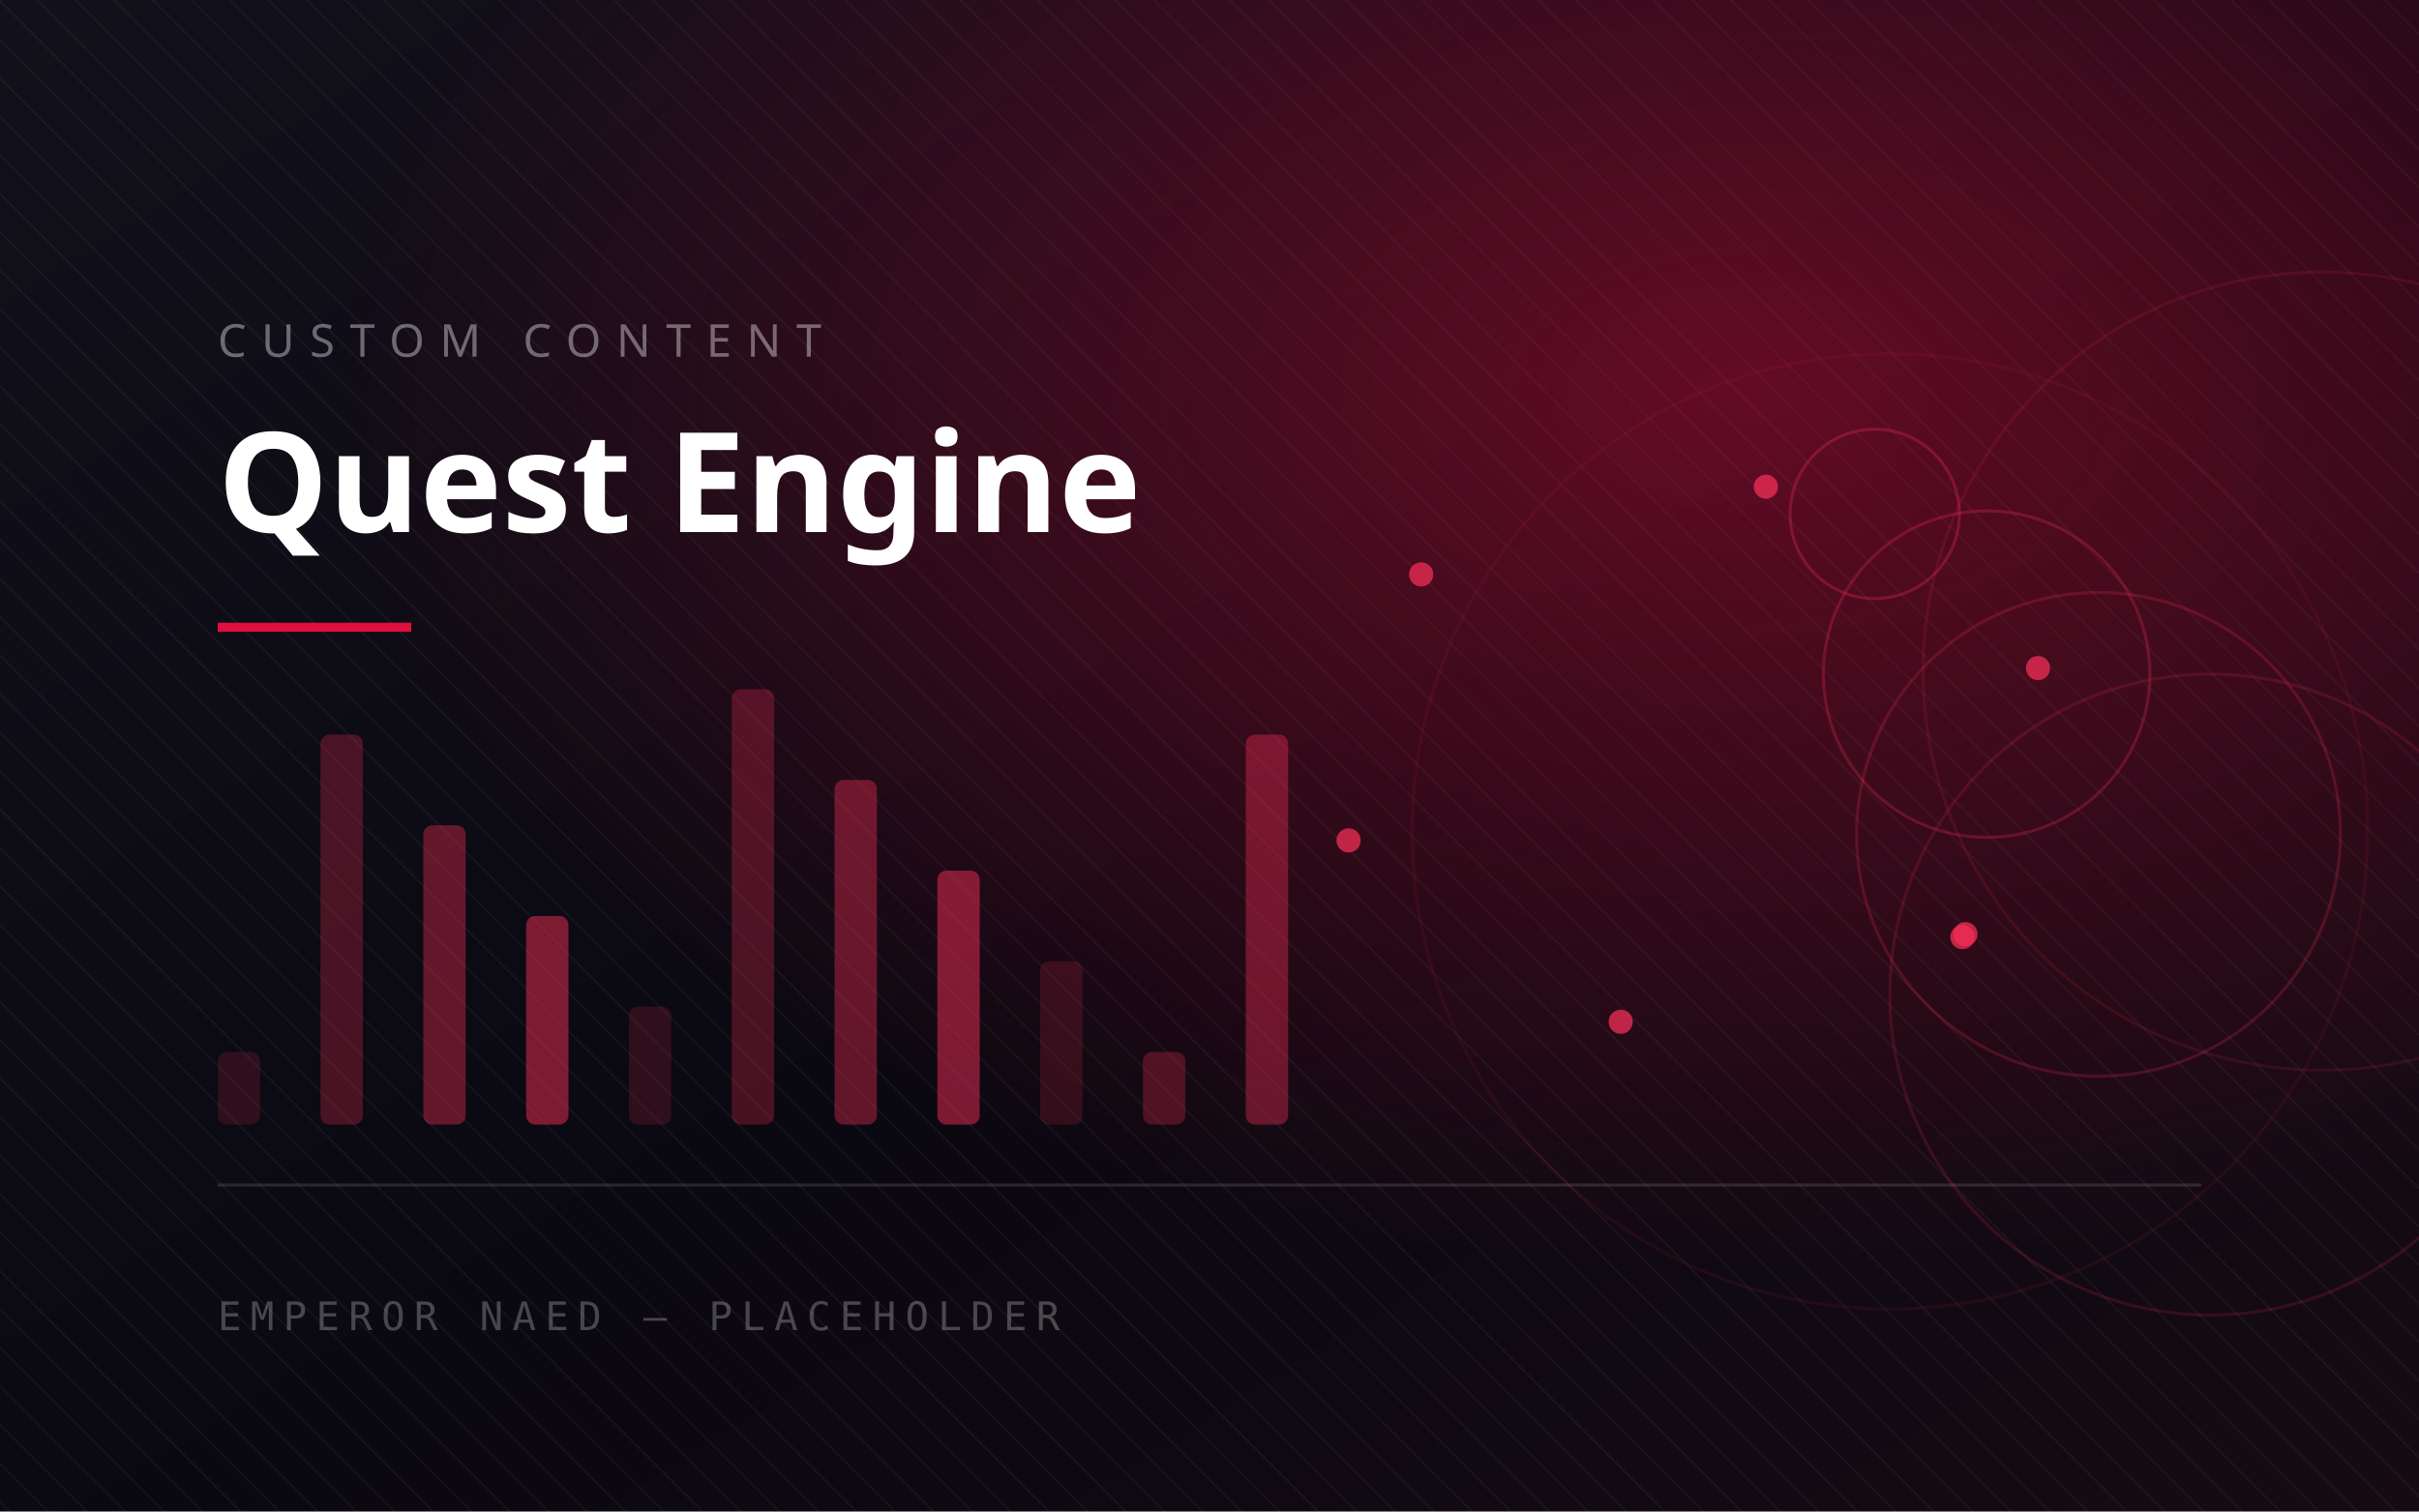
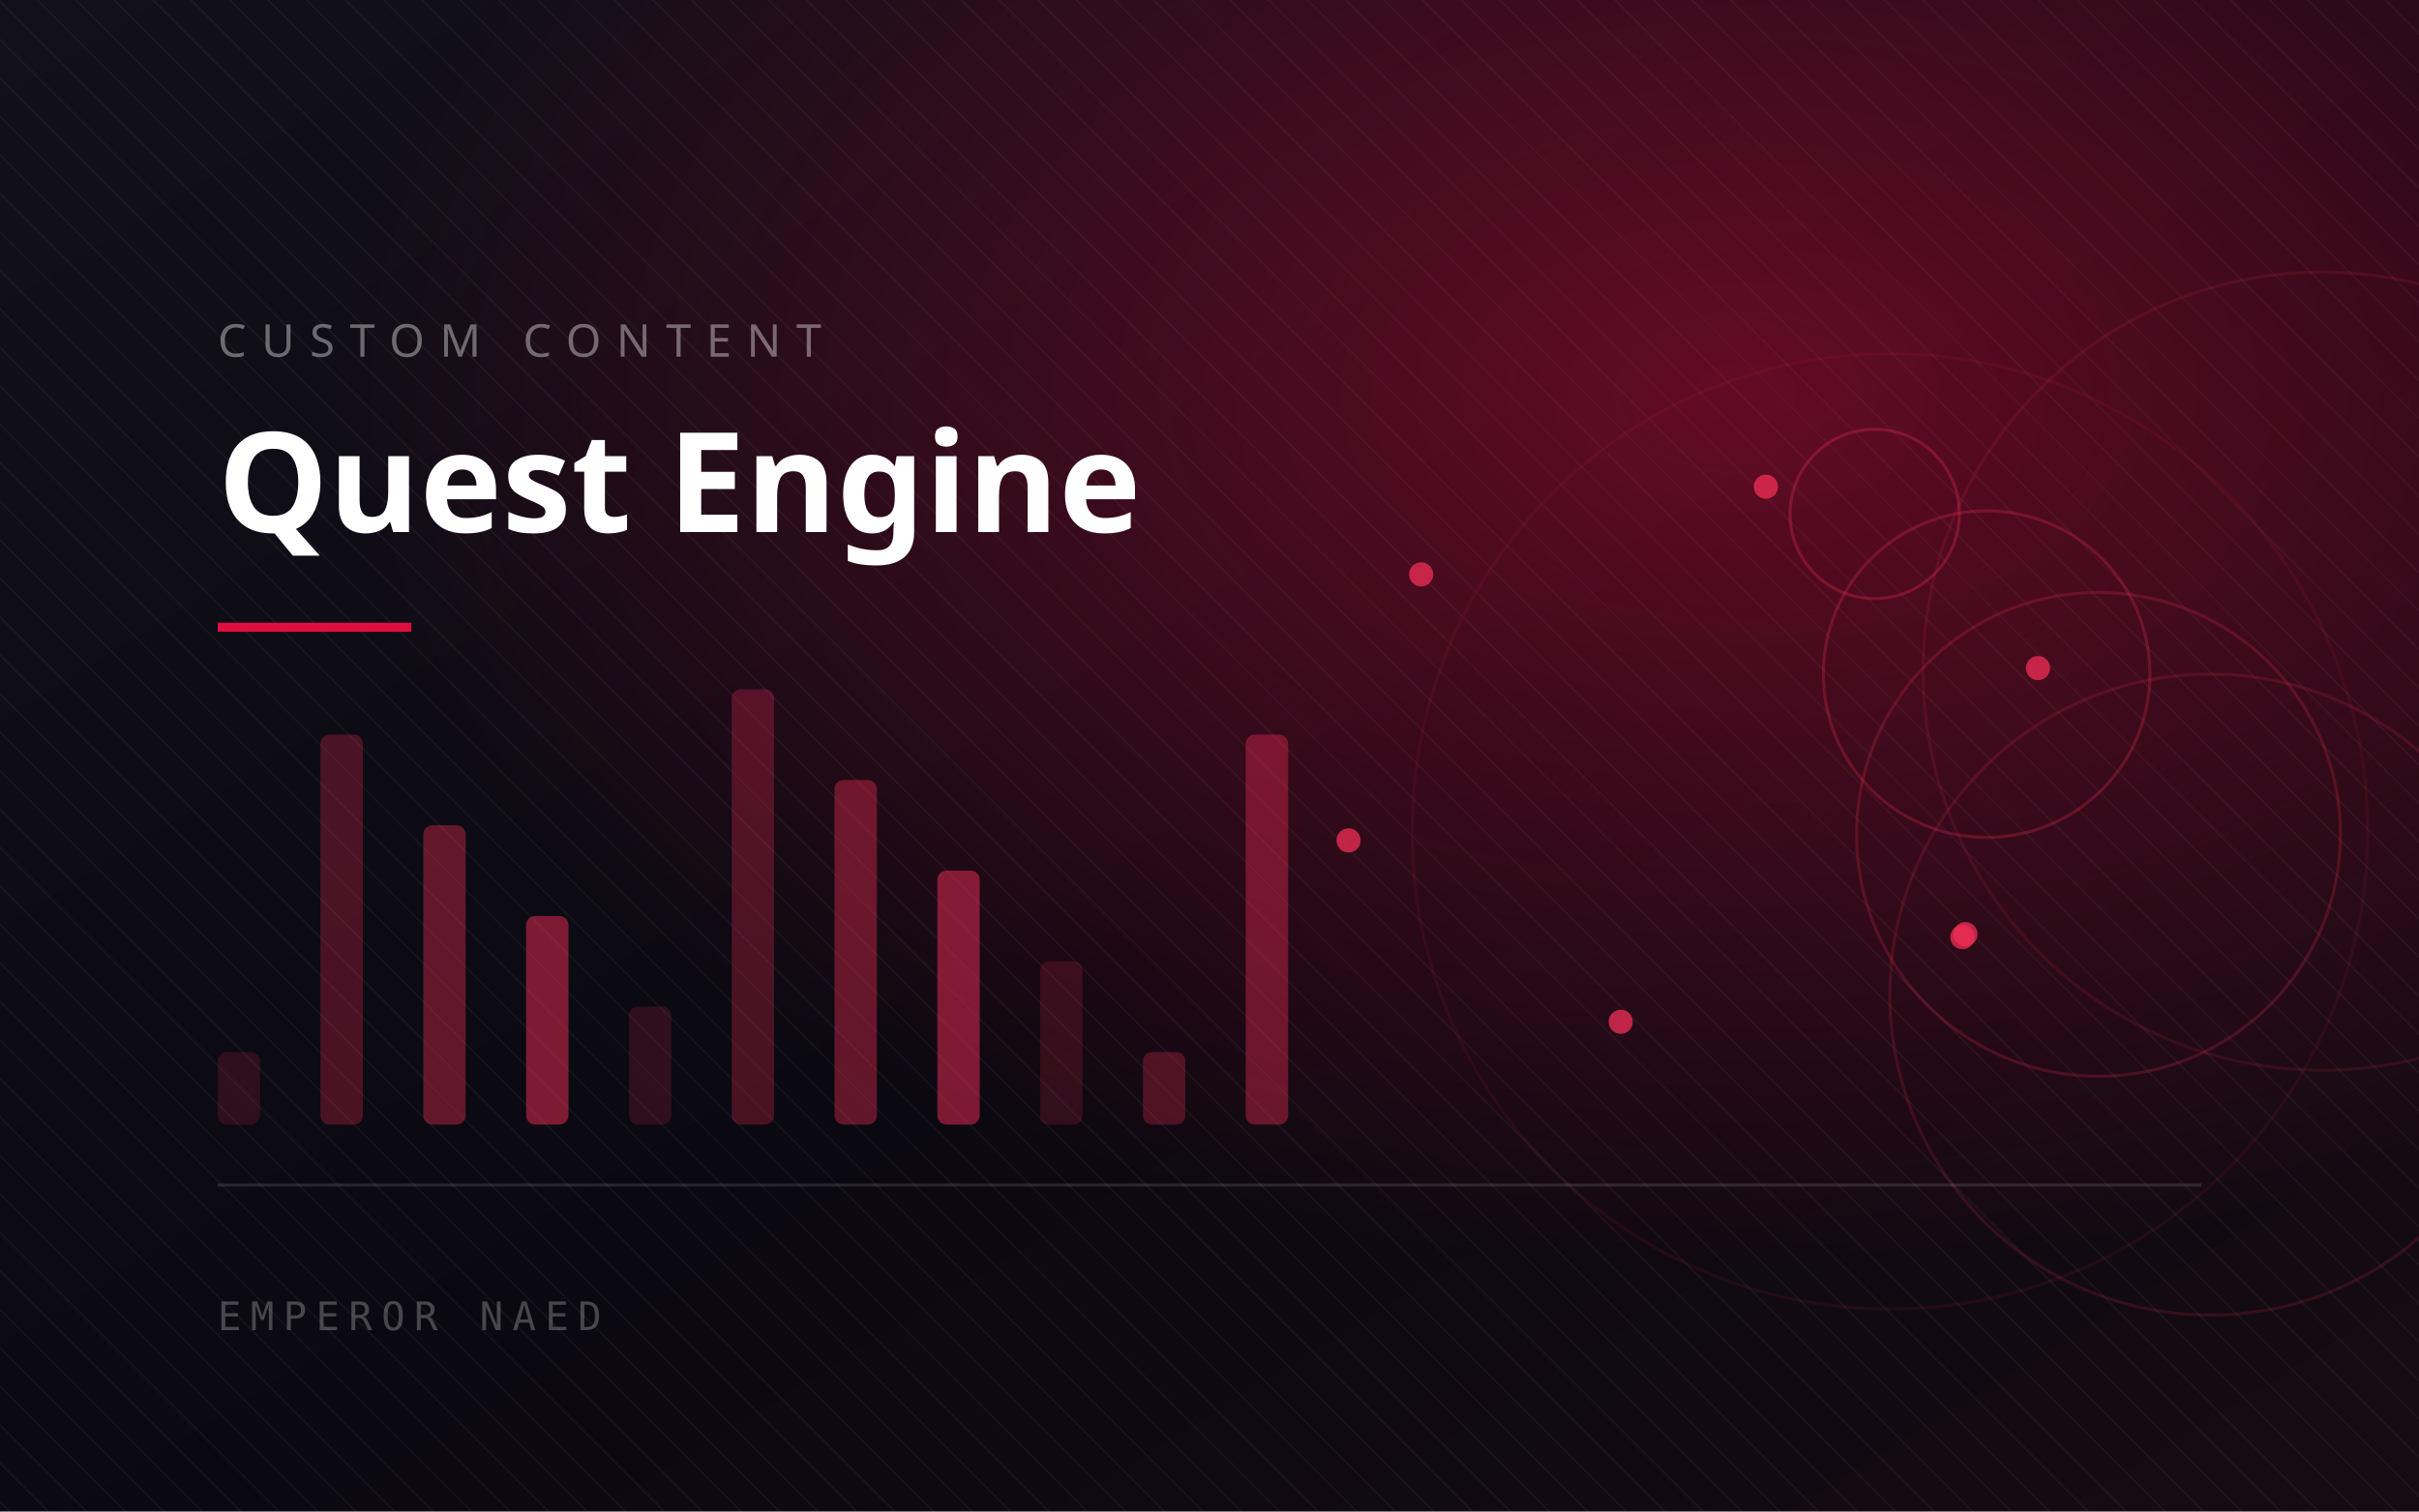
<svg xmlns="http://www.w3.org/2000/svg" width="800" height="500" viewBox="0 0 800 500" role="img" aria-label="Quest Engine">
  <defs>
    <linearGradient id="bg" x1="0" y1="0" x2="1" y2="1">
      <stop offset="0%" stop-color="#12101a" />
      <stop offset="55%" stop-color="#0a0810" />
      <stop offset="100%" stop-color="#160b13" />
    </linearGradient>
    <radialGradient id="glow" cx="72%" cy="26%" r="58%">
      <stop offset="0%" stop-color="rgba(222,15,63,0.42)" />
      <stop offset="100%" stop-color="rgba(222,15,63,0)" />
    </radialGradient>
    <pattern id="hatch" width="9" height="9" patternTransform="rotate(135)" patternUnits="userSpaceOnUse">
      <line x1="0" y1="0" x2="0" y2="9" stroke="rgba(255,255,255,0.05)" stroke-width="1" />
    </pattern>
  </defs>
  <rect width="800" height="500" fill="url(#bg)" />
  <rect width="800" height="500" fill="url(#hatch)" />
  <rect width="800" height="500" fill="url(#glow)" />
  <circle cx="620" cy="170" r="28" fill="none" stroke="rgba(242,46,86,0.30)" stroke-width="1" />
  <circle cx="657" cy="223" r="54" fill="none" stroke="rgba(242,46,86,0.26)" stroke-width="1" />
  <circle cx="694" cy="276" r="80" fill="none" stroke="rgba(242,46,86,0.21)" stroke-width="1" />
  <circle cx="731" cy="329" r="106" fill="none" stroke="rgba(242,46,86,0.16)" stroke-width="1" />
  <circle cx="768" cy="222" r="132" fill="none" stroke="rgba(242,46,86,0.12)" stroke-width="1" />
  <circle cx="625" cy="275" r="158" fill="none" stroke="rgba(242,46,86,0.08)" stroke-width="1" />
  <circle cx="650" cy="309" r="4" fill="#f22e56" opacity="0.75" />
  <circle cx="536" cy="338" r="4" fill="#f22e56" opacity="0.75" />
  <circle cx="446" cy="278" r="4" fill="#f22e56" opacity="0.75" />
  <circle cx="470" cy="190" r="4" fill="#f22e56" opacity="0.75" />
  <circle cx="584" cy="161" r="4" fill="#f22e56" opacity="0.75" />
  <circle cx="674" cy="221" r="4" fill="#f22e56" opacity="0.75" />
  <circle cx="649" cy="310" r="4" fill="#f22e56" opacity="0.75" />
  <rect x="72" y="348" width="14" height="24" rx="3" fill="rgba(242,46,86,0.16)" />
  <rect x="106" y="243" width="14" height="129" rx="3" fill="rgba(242,46,86,0.27)" />
  <rect x="140" y="273" width="14" height="99" rx="3" fill="rgba(242,46,86,0.38)" />
  <rect x="174" y="303" width="14" height="69" rx="3" fill="rgba(242,46,86,0.49)" />
  <rect x="208" y="333" width="14" height="39" rx="3" fill="rgba(242,46,86,0.16)" />
  <rect x="242" y="228" width="14" height="144" rx="3" fill="rgba(242,46,86,0.27)" />
  <rect x="276" y="258" width="14" height="114" rx="3" fill="rgba(242,46,86,0.38)" />
  <rect x="310" y="288" width="14" height="84" rx="3" fill="rgba(242,46,86,0.49)" />
  <rect x="344" y="318" width="14" height="54" rx="3" fill="rgba(242,46,86,0.16)" />
  <rect x="378" y="348" width="14" height="24" rx="3" fill="rgba(242,46,86,0.27)" />
  <rect x="412" y="243" width="14" height="129" rx="3" fill="rgba(242,46,86,0.38)" />
  <line x1="72" y1="392" x2="728" y2="392" stroke="rgba(255,255,255,0.12)" stroke-width="1" />
  <text x="72" y="118" font-family="Sora, system-ui, sans-serif" font-size="15" letter-spacing="5" fill="rgba(255,255,255,0.38)">CUSTOM CONTENT</text>
  <text x="72" y="176" font-family="Sora, system-ui, sans-serif" font-size="46" font-weight="800" fill="#ffffff">Quest Engine</text>
  <rect x="72" y="206" width="64" height="3" fill="#de0f3f" />
-   <text x="72" y="440" font-family="JetBrains Mono, monospace" font-size="13" letter-spacing="3" fill="rgba(255,255,255,0.25)">EMPEROR NAED — PLACEHOLDER</text>
+   <text x="72" y="440" font-family="JetBrains Mono, monospace" font-size="13" letter-spacing="3" fill="rgba(255,255,255,0.25)">EMPEROR NAED</text>
</svg>
